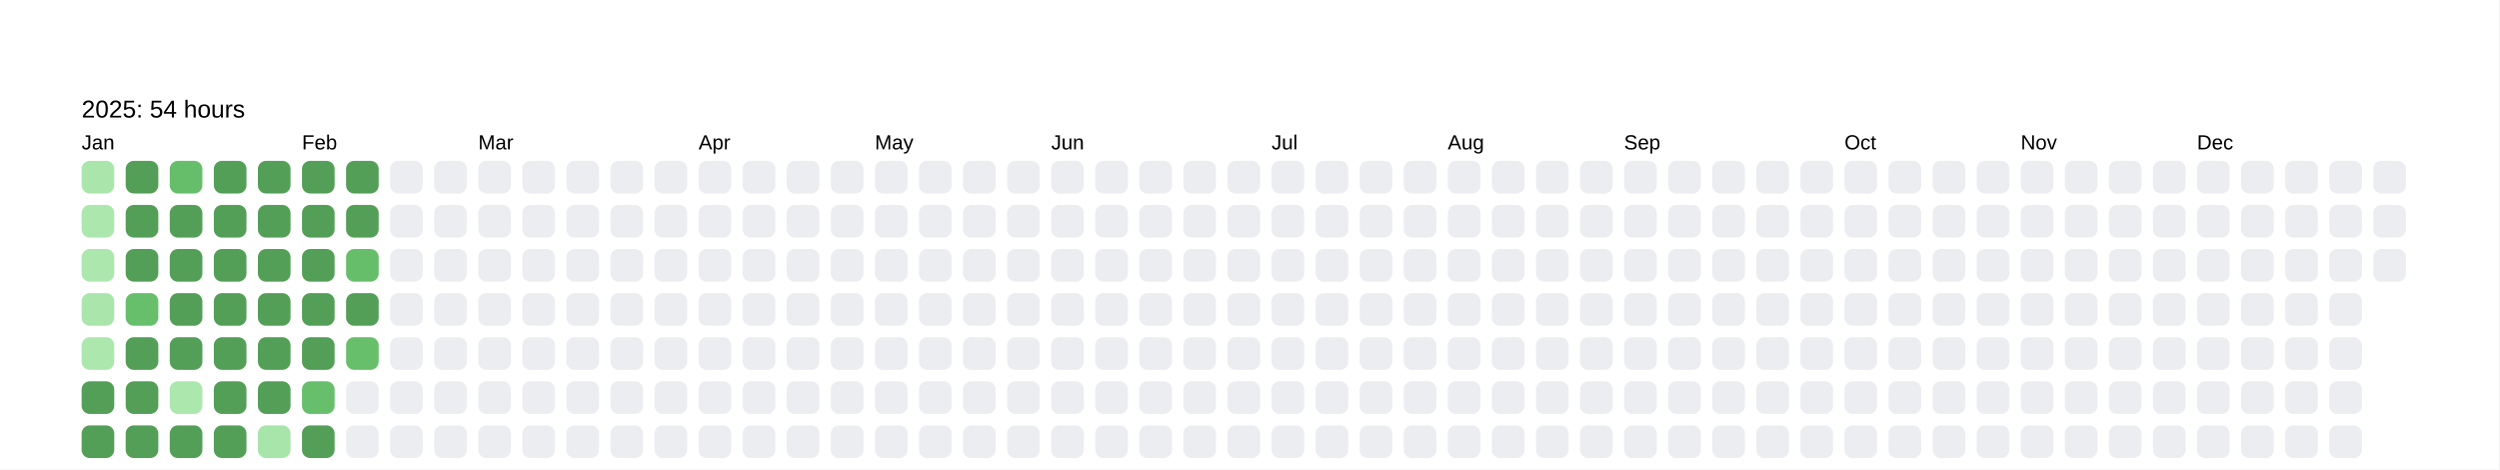
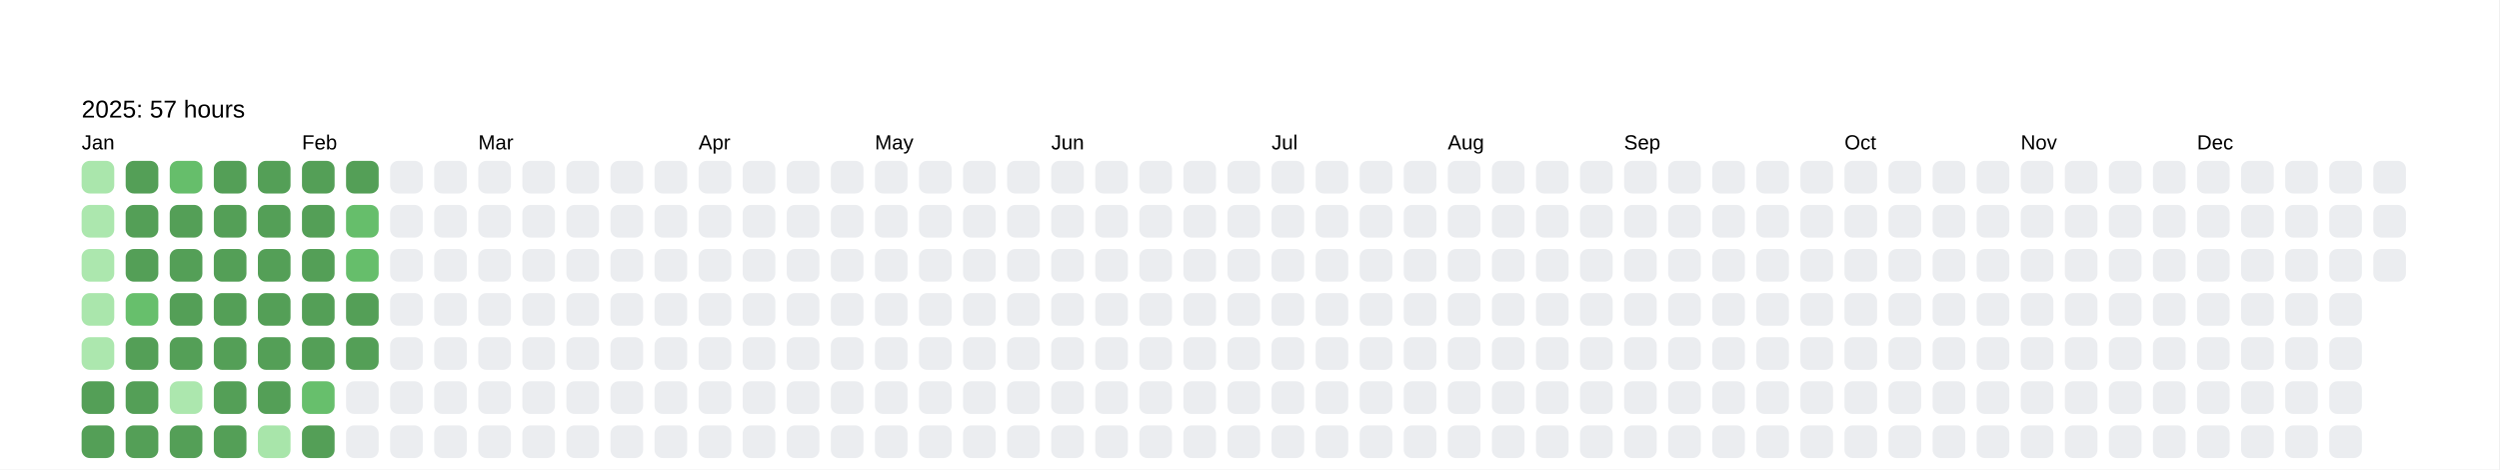
<svg xmlns="http://www.w3.org/2000/svg" baseProfile="full" height="57.5mm" version="1.1" viewBox="0,0,306.2,57.5" width="306.2mm">
  <defs />
  <rect fill="#FFFFFF" height="57.5" width="306.2" x="0" y="0" />
  <text fill="#000000" style="font-size:6px; font-family:Arial; font-weight:bold;" x="10" y="10" />
-   <text fill="#000000" style="font-size:3px; font-family:Arial;" x="10" y="14.4">2025: 54 hours</text>
+   <text fill="#000000" style="font-size:3px; font-family:Arial;" x="10" y="14.4">2025: 57 hours</text>
  <text fill="#000000" style="font-size:2.5px; font-family:Arial" x="10" y="18.3">Jan</text>
  <rect fill="#aae6ac" height="4" rx="1" ry="1" width="4" x="10" y="19.7" />
  <rect fill="#ace7ae" height="4" rx="1" ry="1" width="4" x="10" y="25.1" />
  <rect fill="#ace7ae" height="4" rx="1" ry="1" width="4" x="10" y="30.5" />
  <rect fill="#aae6ac" height="4" rx="1" ry="1" width="4" x="10" y="35.9" />
  <rect fill="#ace7ae" height="4" rx="1" ry="1" width="4" x="10" y="41.3" />
  <rect fill="#549F57" height="4" rx="1" ry="1" width="4" x="10" y="46.7" />
  <rect fill="#549F57" height="4" rx="1" ry="1" width="4" x="10" y="52.1" />
  <rect fill="#549F57" height="4" rx="1" ry="1" width="4" x="15.4" y="19.7" />
  <rect fill="#549F57" height="4" rx="1" ry="1" width="4" x="15.4" y="25.1" />
  <rect fill="#549F57" height="4" rx="1" ry="1" width="4" x="15.4" y="30.5" />
  <rect fill="#67bf6c" height="4" rx="1" ry="1" width="4" x="15.4" y="35.9" />
  <rect fill="#549F57" height="4" rx="1" ry="1" width="4" x="15.4" y="41.3" />
  <rect fill="#549F57" height="4" rx="1" ry="1" width="4" x="15.4" y="46.7" />
  <rect fill="#549F57" height="4" rx="1" ry="1" width="4" x="15.4" y="52.1" />
  <rect fill="#66be6b" height="4" rx="1" ry="1" width="4" x="20.8" y="19.7" />
  <rect fill="#549F57" height="4" rx="1" ry="1" width="4" x="20.8" y="25.1" />
  <rect fill="#549F57" height="4" rx="1" ry="1" width="4" x="20.8" y="30.5" />
  <rect fill="#549F57" height="4" rx="1" ry="1" width="4" x="20.8" y="35.9" />
  <rect fill="#549F57" height="4" rx="1" ry="1" width="4" x="20.8" y="41.3" />
  <rect fill="#ace7ae" height="4" rx="1" ry="1" width="4" x="20.8" y="46.7" />
  <rect fill="#549F57" height="4" rx="1" ry="1" width="4" x="20.8" y="52.1" />
  <rect fill="#549F57" height="4" rx="1" ry="1" width="4" x="26.2" y="19.7" />
  <rect fill="#549F57" height="4" rx="1" ry="1" width="4" x="26.2" y="25.1" />
  <rect fill="#549F57" height="4" rx="1" ry="1" width="4" x="26.2" y="30.5" />
  <rect fill="#549F57" height="4" rx="1" ry="1" width="4" x="26.2" y="35.9" />
  <rect fill="#549F57" height="4" rx="1" ry="1" width="4" x="26.2" y="41.3" />
  <rect fill="#549F57" height="4" rx="1" ry="1" width="4" x="26.2" y="46.7" />
  <rect fill="#549F57" height="4" rx="1" ry="1" width="4" x="26.2" y="52.1" />
  <rect fill="#549F57" height="4" rx="1" ry="1" width="4" x="31.6" y="19.7" />
  <rect fill="#549F57" height="4" rx="1" ry="1" width="4" x="31.6" y="25.1" />
  <rect fill="#549F57" height="4" rx="1" ry="1" width="4" x="31.6" y="30.5" />
  <rect fill="#549F57" height="4" rx="1" ry="1" width="4" x="31.6" y="35.9" />
  <rect fill="#549F57" height="4" rx="1" ry="1" width="4" x="31.6" y="41.3" />
  <rect fill="#549F57" height="4" rx="1" ry="1" width="4" x="31.6" y="46.7" />
  <rect fill="#a8e5aa" height="4" rx="1" ry="1" width="4" x="31.6" y="52.1" />
  <text fill="#000000" style="font-size:2.5px; font-family:Arial" x="37.0" y="18.3">Feb</text>
  <rect fill="#549F57" height="4" rx="1" ry="1" width="4" x="37.0" y="19.7" />
  <rect fill="#549F57" height="4" rx="1" ry="1" width="4" x="37.0" y="25.1" />
  <rect fill="#549F57" height="4" rx="1" ry="1" width="4" x="37.0" y="30.5" />
  <rect fill="#549F57" height="4" rx="1" ry="1" width="4" x="37.0" y="35.9" />
  <rect fill="#549F57" height="4" rx="1" ry="1" width="4" x="37.0" y="41.3" />
  <rect fill="#67bf6c" height="4" rx="1" ry="1" width="4" x="37.0" y="46.7" />
  <rect fill="#549F57" height="4" rx="1" ry="1" width="4" x="37.0" y="52.1" />
  <rect fill="#549F57" height="4" rx="1" ry="1" width="4" x="42.4" y="19.7" />
-   <rect fill="#549F57" height="4" rx="1" ry="1" width="4" x="42.4" y="25.1" />
+   <rect fill="#66be6b" height="4" rx="1" ry="1" width="4" x="42.4" y="25.1" />
  <rect fill="#66be6b" height="4" rx="1" ry="1" width="4" x="42.4" y="30.5" />
  <rect fill="#549F57" height="4" rx="1" ry="1" width="4" x="42.4" y="35.9" />
-   <rect fill="#67bf6c" height="4" rx="1" ry="1" width="4" x="42.4" y="41.3" />
+   <rect fill="#549F57" height="4" rx="1" ry="1" width="4" x="42.4" y="41.3" />
  <rect fill="#EBEDF0" height="4" rx="1" ry="1" width="4" x="42.4" y="46.7" />
  <rect fill="#EBEDF0" height="4" rx="1" ry="1" width="4" x="42.4" y="52.1" />
  <rect fill="#EBEDF0" height="4" rx="1" ry="1" width="4" x="47.8" y="19.7" />
  <rect fill="#EBEDF0" height="4" rx="1" ry="1" width="4" x="47.8" y="25.1" />
  <rect fill="#EBEDF0" height="4" rx="1" ry="1" width="4" x="47.8" y="30.5" />
  <rect fill="#EBEDF0" height="4" rx="1" ry="1" width="4" x="47.8" y="35.9" />
  <rect fill="#EBEDF0" height="4" rx="1" ry="1" width="4" x="47.8" y="41.3" />
  <rect fill="#EBEDF0" height="4" rx="1" ry="1" width="4" x="47.8" y="46.7" />
  <rect fill="#EBEDF0" height="4" rx="1" ry="1" width="4" x="47.8" y="52.1" />
  <rect fill="#EBEDF0" height="4" rx="1" ry="1" width="4" x="53.2" y="19.7" />
  <rect fill="#EBEDF0" height="4" rx="1" ry="1" width="4" x="53.2" y="25.1" />
  <rect fill="#EBEDF0" height="4" rx="1" ry="1" width="4" x="53.2" y="30.5" />
  <rect fill="#EBEDF0" height="4" rx="1" ry="1" width="4" x="53.2" y="35.9" />
  <rect fill="#EBEDF0" height="4" rx="1" ry="1" width="4" x="53.2" y="41.3" />
  <rect fill="#EBEDF0" height="4" rx="1" ry="1" width="4" x="53.2" y="46.7" />
  <rect fill="#EBEDF0" height="4" rx="1" ry="1" width="4" x="53.2" y="52.1" />
  <text fill="#000000" style="font-size:2.5px; font-family:Arial" x="58.6" y="18.3">Mar</text>
  <rect fill="#EBEDF0" height="4" rx="1" ry="1" width="4" x="58.6" y="19.7" />
  <rect fill="#EBEDF0" height="4" rx="1" ry="1" width="4" x="58.6" y="25.1" />
  <rect fill="#EBEDF0" height="4" rx="1" ry="1" width="4" x="58.6" y="30.5" />
  <rect fill="#EBEDF0" height="4" rx="1" ry="1" width="4" x="58.6" y="35.9" />
  <rect fill="#EBEDF0" height="4" rx="1" ry="1" width="4" x="58.6" y="41.3" />
  <rect fill="#EBEDF0" height="4" rx="1" ry="1" width="4" x="58.6" y="46.7" />
  <rect fill="#EBEDF0" height="4" rx="1" ry="1" width="4" x="58.6" y="52.1" />
  <rect fill="#EBEDF0" height="4" rx="1" ry="1" width="4" x="64" y="19.7" />
  <rect fill="#EBEDF0" height="4" rx="1" ry="1" width="4" x="64" y="25.1" />
  <rect fill="#EBEDF0" height="4" rx="1" ry="1" width="4" x="64" y="30.5" />
  <rect fill="#EBEDF0" height="4" rx="1" ry="1" width="4" x="64" y="35.9" />
  <rect fill="#EBEDF0" height="4" rx="1" ry="1" width="4" x="64" y="41.3" />
  <rect fill="#EBEDF0" height="4" rx="1" ry="1" width="4" x="64" y="46.7" />
  <rect fill="#EBEDF0" height="4" rx="1" ry="1" width="4" x="64" y="52.1" />
  <rect fill="#EBEDF0" height="4" rx="1" ry="1" width="4" x="69.4" y="19.7" />
  <rect fill="#EBEDF0" height="4" rx="1" ry="1" width="4" x="69.4" y="25.1" />
  <rect fill="#EBEDF0" height="4" rx="1" ry="1" width="4" x="69.4" y="30.5" />
  <rect fill="#EBEDF0" height="4" rx="1" ry="1" width="4" x="69.4" y="35.9" />
  <rect fill="#EBEDF0" height="4" rx="1" ry="1" width="4" x="69.4" y="41.3" />
  <rect fill="#EBEDF0" height="4" rx="1" ry="1" width="4" x="69.4" y="46.7" />
  <rect fill="#EBEDF0" height="4" rx="1" ry="1" width="4" x="69.4" y="52.1" />
  <rect fill="#EBEDF0" height="4" rx="1" ry="1" width="4" x="74.8" y="19.7" />
  <rect fill="#EBEDF0" height="4" rx="1" ry="1" width="4" x="74.8" y="25.1" />
  <rect fill="#EBEDF0" height="4" rx="1" ry="1" width="4" x="74.8" y="30.5" />
  <rect fill="#EBEDF0" height="4" rx="1" ry="1" width="4" x="74.8" y="35.9" />
  <rect fill="#EBEDF0" height="4" rx="1" ry="1" width="4" x="74.8" y="41.3" />
  <rect fill="#EBEDF0" height="4" rx="1" ry="1" width="4" x="74.8" y="46.7" />
  <rect fill="#EBEDF0" height="4" rx="1" ry="1" width="4" x="74.8" y="52.1" />
  <rect fill="#EBEDF0" height="4" rx="1" ry="1" width="4" x="80.2" y="19.7" />
  <rect fill="#EBEDF0" height="4" rx="1" ry="1" width="4" x="80.2" y="25.1" />
  <rect fill="#EBEDF0" height="4" rx="1" ry="1" width="4" x="80.2" y="30.5" />
  <rect fill="#EBEDF0" height="4" rx="1" ry="1" width="4" x="80.2" y="35.9" />
  <rect fill="#EBEDF0" height="4" rx="1" ry="1" width="4" x="80.2" y="41.3" />
  <rect fill="#EBEDF0" height="4" rx="1" ry="1" width="4" x="80.2" y="46.7" />
  <rect fill="#EBEDF0" height="4" rx="1" ry="1" width="4" x="80.2" y="52.1" />
  <text fill="#000000" style="font-size:2.5px; font-family:Arial" x="85.6" y="18.3">Apr</text>
  <rect fill="#EBEDF0" height="4" rx="1" ry="1" width="4" x="85.6" y="19.7" />
  <rect fill="#EBEDF0" height="4" rx="1" ry="1" width="4" x="85.6" y="25.1" />
  <rect fill="#EBEDF0" height="4" rx="1" ry="1" width="4" x="85.6" y="30.5" />
  <rect fill="#EBEDF0" height="4" rx="1" ry="1" width="4" x="85.6" y="35.9" />
  <rect fill="#EBEDF0" height="4" rx="1" ry="1" width="4" x="85.6" y="41.3" />
  <rect fill="#EBEDF0" height="4" rx="1" ry="1" width="4" x="85.6" y="46.7" />
  <rect fill="#EBEDF0" height="4" rx="1" ry="1" width="4" x="85.6" y="52.1" />
  <rect fill="#EBEDF0" height="4" rx="1" ry="1" width="4" x="91" y="19.7" />
  <rect fill="#EBEDF0" height="4" rx="1" ry="1" width="4" x="91" y="25.1" />
  <rect fill="#EBEDF0" height="4" rx="1" ry="1" width="4" x="91" y="30.5" />
  <rect fill="#EBEDF0" height="4" rx="1" ry="1" width="4" x="91" y="35.9" />
  <rect fill="#EBEDF0" height="4" rx="1" ry="1" width="4" x="91" y="41.3" />
  <rect fill="#EBEDF0" height="4" rx="1" ry="1" width="4" x="91" y="46.7" />
  <rect fill="#EBEDF0" height="4" rx="1" ry="1" width="4" x="91" y="52.1" />
  <rect fill="#EBEDF0" height="4" rx="1" ry="1" width="4" x="96.4" y="19.7" />
  <rect fill="#EBEDF0" height="4" rx="1" ry="1" width="4" x="96.4" y="25.1" />
  <rect fill="#EBEDF0" height="4" rx="1" ry="1" width="4" x="96.4" y="30.5" />
  <rect fill="#EBEDF0" height="4" rx="1" ry="1" width="4" x="96.4" y="35.9" />
  <rect fill="#EBEDF0" height="4" rx="1" ry="1" width="4" x="96.4" y="41.3" />
  <rect fill="#EBEDF0" height="4" rx="1" ry="1" width="4" x="96.4" y="46.7" />
  <rect fill="#EBEDF0" height="4" rx="1" ry="1" width="4" x="96.4" y="52.1" />
  <rect fill="#EBEDF0" height="4" rx="1" ry="1" width="4" x="101.8" y="19.7" />
  <rect fill="#EBEDF0" height="4" rx="1" ry="1" width="4" x="101.8" y="25.1" />
  <rect fill="#EBEDF0" height="4" rx="1" ry="1" width="4" x="101.8" y="30.5" />
  <rect fill="#EBEDF0" height="4" rx="1" ry="1" width="4" x="101.8" y="35.9" />
  <rect fill="#EBEDF0" height="4" rx="1" ry="1" width="4" x="101.8" y="41.3" />
  <rect fill="#EBEDF0" height="4" rx="1" ry="1" width="4" x="101.8" y="46.7" />
  <rect fill="#EBEDF0" height="4" rx="1" ry="1" width="4" x="101.8" y="52.1" />
  <text fill="#000000" style="font-size:2.5px; font-family:Arial" x="107.2" y="18.3">May</text>
  <rect fill="#EBEDF0" height="4" rx="1" ry="1" width="4" x="107.2" y="19.7" />
  <rect fill="#EBEDF0" height="4" rx="1" ry="1" width="4" x="107.2" y="25.1" />
  <rect fill="#EBEDF0" height="4" rx="1" ry="1" width="4" x="107.2" y="30.5" />
  <rect fill="#EBEDF0" height="4" rx="1" ry="1" width="4" x="107.2" y="35.9" />
  <rect fill="#EBEDF0" height="4" rx="1" ry="1" width="4" x="107.2" y="41.3" />
  <rect fill="#EBEDF0" height="4" rx="1" ry="1" width="4" x="107.2" y="46.7" />
  <rect fill="#EBEDF0" height="4" rx="1" ry="1" width="4" x="107.2" y="52.1" />
  <rect fill="#EBEDF0" height="4" rx="1" ry="1" width="4" x="112.6" y="19.7" />
  <rect fill="#EBEDF0" height="4" rx="1" ry="1" width="4" x="112.6" y="25.1" />
  <rect fill="#EBEDF0" height="4" rx="1" ry="1" width="4" x="112.6" y="30.5" />
  <rect fill="#EBEDF0" height="4" rx="1" ry="1" width="4" x="112.6" y="35.9" />
  <rect fill="#EBEDF0" height="4" rx="1" ry="1" width="4" x="112.6" y="41.3" />
  <rect fill="#EBEDF0" height="4" rx="1" ry="1" width="4" x="112.6" y="46.7" />
  <rect fill="#EBEDF0" height="4" rx="1" ry="1" width="4" x="112.6" y="52.1" />
  <rect fill="#EBEDF0" height="4" rx="1" ry="1" width="4" x="118" y="19.7" />
  <rect fill="#EBEDF0" height="4" rx="1" ry="1" width="4" x="118" y="25.1" />
  <rect fill="#EBEDF0" height="4" rx="1" ry="1" width="4" x="118" y="30.5" />
  <rect fill="#EBEDF0" height="4" rx="1" ry="1" width="4" x="118" y="35.9" />
  <rect fill="#EBEDF0" height="4" rx="1" ry="1" width="4" x="118" y="41.3" />
  <rect fill="#EBEDF0" height="4" rx="1" ry="1" width="4" x="118" y="46.7" />
  <rect fill="#EBEDF0" height="4" rx="1" ry="1" width="4" x="118" y="52.1" />
  <rect fill="#EBEDF0" height="4" rx="1" ry="1" width="4" x="123.4" y="19.7" />
  <rect fill="#EBEDF0" height="4" rx="1" ry="1" width="4" x="123.4" y="25.1" />
  <rect fill="#EBEDF0" height="4" rx="1" ry="1" width="4" x="123.4" y="30.5" />
  <rect fill="#EBEDF0" height="4" rx="1" ry="1" width="4" x="123.4" y="35.9" />
  <rect fill="#EBEDF0" height="4" rx="1" ry="1" width="4" x="123.4" y="41.3" />
  <rect fill="#EBEDF0" height="4" rx="1" ry="1" width="4" x="123.4" y="46.7" />
  <rect fill="#EBEDF0" height="4" rx="1" ry="1" width="4" x="123.4" y="52.1" />
  <text fill="#000000" style="font-size:2.5px; font-family:Arial" x="128.8" y="18.3">Jun</text>
  <rect fill="#EBEDF0" height="4" rx="1" ry="1" width="4" x="128.8" y="19.7" />
  <rect fill="#EBEDF0" height="4" rx="1" ry="1" width="4" x="128.8" y="25.1" />
  <rect fill="#EBEDF0" height="4" rx="1" ry="1" width="4" x="128.8" y="30.5" />
  <rect fill="#EBEDF0" height="4" rx="1" ry="1" width="4" x="128.8" y="35.9" />
  <rect fill="#EBEDF0" height="4" rx="1" ry="1" width="4" x="128.8" y="41.3" />
  <rect fill="#EBEDF0" height="4" rx="1" ry="1" width="4" x="128.8" y="46.7" />
  <rect fill="#EBEDF0" height="4" rx="1" ry="1" width="4" x="128.8" y="52.1" />
  <rect fill="#EBEDF0" height="4" rx="1" ry="1" width="4" x="134.2" y="19.7" />
  <rect fill="#EBEDF0" height="4" rx="1" ry="1" width="4" x="134.2" y="25.1" />
  <rect fill="#EBEDF0" height="4" rx="1" ry="1" width="4" x="134.2" y="30.5" />
  <rect fill="#EBEDF0" height="4" rx="1" ry="1" width="4" x="134.2" y="35.9" />
  <rect fill="#EBEDF0" height="4" rx="1" ry="1" width="4" x="134.2" y="41.3" />
  <rect fill="#EBEDF0" height="4" rx="1" ry="1" width="4" x="134.2" y="46.7" />
  <rect fill="#EBEDF0" height="4" rx="1" ry="1" width="4" x="134.2" y="52.1" />
  <rect fill="#EBEDF0" height="4" rx="1" ry="1" width="4" x="139.6" y="19.7" />
  <rect fill="#EBEDF0" height="4" rx="1" ry="1" width="4" x="139.6" y="25.1" />
  <rect fill="#EBEDF0" height="4" rx="1" ry="1" width="4" x="139.6" y="30.5" />
  <rect fill="#EBEDF0" height="4" rx="1" ry="1" width="4" x="139.6" y="35.9" />
  <rect fill="#EBEDF0" height="4" rx="1" ry="1" width="4" x="139.6" y="41.3" />
  <rect fill="#EBEDF0" height="4" rx="1" ry="1" width="4" x="139.6" y="46.7" />
  <rect fill="#EBEDF0" height="4" rx="1" ry="1" width="4" x="139.6" y="52.1" />
  <rect fill="#EBEDF0" height="4" rx="1" ry="1" width="4" x="145" y="19.7" />
  <rect fill="#EBEDF0" height="4" rx="1" ry="1" width="4" x="145" y="25.1" />
  <rect fill="#EBEDF0" height="4" rx="1" ry="1" width="4" x="145" y="30.5" />
  <rect fill="#EBEDF0" height="4" rx="1" ry="1" width="4" x="145" y="35.9" />
  <rect fill="#EBEDF0" height="4" rx="1" ry="1" width="4" x="145" y="41.3" />
  <rect fill="#EBEDF0" height="4" rx="1" ry="1" width="4" x="145" y="46.7" />
  <rect fill="#EBEDF0" height="4" rx="1" ry="1" width="4" x="145" y="52.1" />
  <rect fill="#EBEDF0" height="4" rx="1" ry="1" width="4" x="150.4" y="19.7" />
  <rect fill="#EBEDF0" height="4" rx="1" ry="1" width="4" x="150.4" y="25.1" />
  <rect fill="#EBEDF0" height="4" rx="1" ry="1" width="4" x="150.4" y="30.5" />
  <rect fill="#EBEDF0" height="4" rx="1" ry="1" width="4" x="150.4" y="35.9" />
  <rect fill="#EBEDF0" height="4" rx="1" ry="1" width="4" x="150.4" y="41.3" />
  <rect fill="#EBEDF0" height="4" rx="1" ry="1" width="4" x="150.4" y="46.7" />
  <rect fill="#EBEDF0" height="4" rx="1" ry="1" width="4" x="150.4" y="52.1" />
  <text fill="#000000" style="font-size:2.5px; font-family:Arial" x="155.8" y="18.3">Jul</text>
  <rect fill="#EBEDF0" height="4" rx="1" ry="1" width="4" x="155.8" y="19.7" />
  <rect fill="#EBEDF0" height="4" rx="1" ry="1" width="4" x="155.8" y="25.1" />
  <rect fill="#EBEDF0" height="4" rx="1" ry="1" width="4" x="155.8" y="30.5" />
  <rect fill="#EBEDF0" height="4" rx="1" ry="1" width="4" x="155.8" y="35.9" />
  <rect fill="#EBEDF0" height="4" rx="1" ry="1" width="4" x="155.8" y="41.3" />
  <rect fill="#EBEDF0" height="4" rx="1" ry="1" width="4" x="155.8" y="46.7" />
  <rect fill="#EBEDF0" height="4" rx="1" ry="1" width="4" x="155.8" y="52.1" />
  <rect fill="#EBEDF0" height="4" rx="1" ry="1" width="4" x="161.2" y="19.7" />
  <rect fill="#EBEDF0" height="4" rx="1" ry="1" width="4" x="161.2" y="25.1" />
  <rect fill="#EBEDF0" height="4" rx="1" ry="1" width="4" x="161.2" y="30.5" />
  <rect fill="#EBEDF0" height="4" rx="1" ry="1" width="4" x="161.2" y="35.9" />
  <rect fill="#EBEDF0" height="4" rx="1" ry="1" width="4" x="161.2" y="41.3" />
  <rect fill="#EBEDF0" height="4" rx="1" ry="1" width="4" x="161.2" y="46.7" />
  <rect fill="#EBEDF0" height="4" rx="1" ry="1" width="4" x="161.2" y="52.1" />
  <rect fill="#EBEDF0" height="4" rx="1" ry="1" width="4" x="166.6" y="19.7" />
  <rect fill="#EBEDF0" height="4" rx="1" ry="1" width="4" x="166.6" y="25.1" />
  <rect fill="#EBEDF0" height="4" rx="1" ry="1" width="4" x="166.6" y="30.5" />
  <rect fill="#EBEDF0" height="4" rx="1" ry="1" width="4" x="166.6" y="35.9" />
  <rect fill="#EBEDF0" height="4" rx="1" ry="1" width="4" x="166.6" y="41.3" />
  <rect fill="#EBEDF0" height="4" rx="1" ry="1" width="4" x="166.6" y="46.7" />
  <rect fill="#EBEDF0" height="4" rx="1" ry="1" width="4" x="166.6" y="52.1" />
  <rect fill="#EBEDF0" height="4" rx="1" ry="1" width="4" x="172" y="19.7" />
  <rect fill="#EBEDF0" height="4" rx="1" ry="1" width="4" x="172" y="25.1" />
  <rect fill="#EBEDF0" height="4" rx="1" ry="1" width="4" x="172" y="30.5" />
  <rect fill="#EBEDF0" height="4" rx="1" ry="1" width="4" x="172" y="35.9" />
  <rect fill="#EBEDF0" height="4" rx="1" ry="1" width="4" x="172" y="41.3" />
  <rect fill="#EBEDF0" height="4" rx="1" ry="1" width="4" x="172" y="46.7" />
  <rect fill="#EBEDF0" height="4" rx="1" ry="1" width="4" x="172" y="52.1" />
  <text fill="#000000" style="font-size:2.5px; font-family:Arial" x="177.4" y="18.3">Aug</text>
  <rect fill="#EBEDF0" height="4" rx="1" ry="1" width="4" x="177.4" y="19.7" />
  <rect fill="#EBEDF0" height="4" rx="1" ry="1" width="4" x="177.4" y="25.1" />
  <rect fill="#EBEDF0" height="4" rx="1" ry="1" width="4" x="177.4" y="30.5" />
  <rect fill="#EBEDF0" height="4" rx="1" ry="1" width="4" x="177.4" y="35.9" />
  <rect fill="#EBEDF0" height="4" rx="1" ry="1" width="4" x="177.4" y="41.3" />
  <rect fill="#EBEDF0" height="4" rx="1" ry="1" width="4" x="177.4" y="46.7" />
  <rect fill="#EBEDF0" height="4" rx="1" ry="1" width="4" x="177.4" y="52.1" />
  <rect fill="#EBEDF0" height="4" rx="1" ry="1" width="4" x="182.8" y="19.7" />
  <rect fill="#EBEDF0" height="4" rx="1" ry="1" width="4" x="182.8" y="25.1" />
  <rect fill="#EBEDF0" height="4" rx="1" ry="1" width="4" x="182.8" y="30.5" />
  <rect fill="#EBEDF0" height="4" rx="1" ry="1" width="4" x="182.8" y="35.9" />
  <rect fill="#EBEDF0" height="4" rx="1" ry="1" width="4" x="182.8" y="41.3" />
  <rect fill="#EBEDF0" height="4" rx="1" ry="1" width="4" x="182.8" y="46.7" />
  <rect fill="#EBEDF0" height="4" rx="1" ry="1" width="4" x="182.8" y="52.1" />
  <rect fill="#EBEDF0" height="4" rx="1" ry="1" width="4" x="188.2" y="19.7" />
  <rect fill="#EBEDF0" height="4" rx="1" ry="1" width="4" x="188.2" y="25.1" />
  <rect fill="#EBEDF0" height="4" rx="1" ry="1" width="4" x="188.2" y="30.5" />
  <rect fill="#EBEDF0" height="4" rx="1" ry="1" width="4" x="188.2" y="35.9" />
  <rect fill="#EBEDF0" height="4" rx="1" ry="1" width="4" x="188.2" y="41.3" />
  <rect fill="#EBEDF0" height="4" rx="1" ry="1" width="4" x="188.2" y="46.7" />
  <rect fill="#EBEDF0" height="4" rx="1" ry="1" width="4" x="188.2" y="52.1" />
  <rect fill="#EBEDF0" height="4" rx="1" ry="1" width="4" x="193.6" y="19.7" />
  <rect fill="#EBEDF0" height="4" rx="1" ry="1" width="4" x="193.6" y="25.1" />
  <rect fill="#EBEDF0" height="4" rx="1" ry="1" width="4" x="193.6" y="30.5" />
  <rect fill="#EBEDF0" height="4" rx="1" ry="1" width="4" x="193.6" y="35.9" />
  <rect fill="#EBEDF0" height="4" rx="1" ry="1" width="4" x="193.6" y="41.3" />
  <rect fill="#EBEDF0" height="4" rx="1" ry="1" width="4" x="193.6" y="46.7" />
  <rect fill="#EBEDF0" height="4" rx="1" ry="1" width="4" x="193.6" y="52.1" />
  <text fill="#000000" style="font-size:2.5px; font-family:Arial" x="199" y="18.3">Sep</text>
  <rect fill="#EBEDF0" height="4" rx="1" ry="1" width="4" x="199" y="19.7" />
  <rect fill="#EBEDF0" height="4" rx="1" ry="1" width="4" x="199" y="25.1" />
  <rect fill="#EBEDF0" height="4" rx="1" ry="1" width="4" x="199" y="30.5" />
  <rect fill="#EBEDF0" height="4" rx="1" ry="1" width="4" x="199" y="35.9" />
  <rect fill="#EBEDF0" height="4" rx="1" ry="1" width="4" x="199" y="41.3" />
  <rect fill="#EBEDF0" height="4" rx="1" ry="1" width="4" x="199" y="46.7" />
  <rect fill="#EBEDF0" height="4" rx="1" ry="1" width="4" x="199" y="52.1" />
  <rect fill="#EBEDF0" height="4" rx="1" ry="1" width="4" x="204.4" y="19.7" />
  <rect fill="#EBEDF0" height="4" rx="1" ry="1" width="4" x="204.4" y="25.1" />
  <rect fill="#EBEDF0" height="4" rx="1" ry="1" width="4" x="204.4" y="30.5" />
  <rect fill="#EBEDF0" height="4" rx="1" ry="1" width="4" x="204.4" y="35.9" />
  <rect fill="#EBEDF0" height="4" rx="1" ry="1" width="4" x="204.4" y="41.3" />
  <rect fill="#EBEDF0" height="4" rx="1" ry="1" width="4" x="204.4" y="46.7" />
  <rect fill="#EBEDF0" height="4" rx="1" ry="1" width="4" x="204.4" y="52.1" />
  <rect fill="#EBEDF0" height="4" rx="1" ry="1" width="4" x="209.8" y="19.7" />
  <rect fill="#EBEDF0" height="4" rx="1" ry="1" width="4" x="209.8" y="25.1" />
  <rect fill="#EBEDF0" height="4" rx="1" ry="1" width="4" x="209.8" y="30.5" />
  <rect fill="#EBEDF0" height="4" rx="1" ry="1" width="4" x="209.8" y="35.9" />
  <rect fill="#EBEDF0" height="4" rx="1" ry="1" width="4" x="209.8" y="41.3" />
  <rect fill="#EBEDF0" height="4" rx="1" ry="1" width="4" x="209.8" y="46.7" />
  <rect fill="#EBEDF0" height="4" rx="1" ry="1" width="4" x="209.8" y="52.1" />
  <rect fill="#EBEDF0" height="4" rx="1" ry="1" width="4" x="215.2" y="19.7" />
  <rect fill="#EBEDF0" height="4" rx="1" ry="1" width="4" x="215.2" y="25.1" />
  <rect fill="#EBEDF0" height="4" rx="1" ry="1" width="4" x="215.2" y="30.5" />
  <rect fill="#EBEDF0" height="4" rx="1" ry="1" width="4" x="215.2" y="35.9" />
  <rect fill="#EBEDF0" height="4" rx="1" ry="1" width="4" x="215.2" y="41.3" />
  <rect fill="#EBEDF0" height="4" rx="1" ry="1" width="4" x="215.2" y="46.7" />
  <rect fill="#EBEDF0" height="4" rx="1" ry="1" width="4" x="215.2" y="52.1" />
  <rect fill="#EBEDF0" height="4" rx="1" ry="1" width="4" x="220.6" y="19.7" />
  <rect fill="#EBEDF0" height="4" rx="1" ry="1" width="4" x="220.6" y="25.1" />
  <rect fill="#EBEDF0" height="4" rx="1" ry="1" width="4" x="220.6" y="30.5" />
  <rect fill="#EBEDF0" height="4" rx="1" ry="1" width="4" x="220.6" y="35.9" />
  <rect fill="#EBEDF0" height="4" rx="1" ry="1" width="4" x="220.6" y="41.3" />
  <rect fill="#EBEDF0" height="4" rx="1" ry="1" width="4" x="220.6" y="46.7" />
  <rect fill="#EBEDF0" height="4" rx="1" ry="1" width="4" x="220.6" y="52.1" />
  <text fill="#000000" style="font-size:2.5px; font-family:Arial" x="226" y="18.3">Oct</text>
  <rect fill="#EBEDF0" height="4" rx="1" ry="1" width="4" x="226" y="19.7" />
  <rect fill="#EBEDF0" height="4" rx="1" ry="1" width="4" x="226" y="25.1" />
  <rect fill="#EBEDF0" height="4" rx="1" ry="1" width="4" x="226" y="30.5" />
  <rect fill="#EBEDF0" height="4" rx="1" ry="1" width="4" x="226" y="35.9" />
  <rect fill="#EBEDF0" height="4" rx="1" ry="1" width="4" x="226" y="41.3" />
  <rect fill="#EBEDF0" height="4" rx="1" ry="1" width="4" x="226" y="46.7" />
  <rect fill="#EBEDF0" height="4" rx="1" ry="1" width="4" x="226" y="52.1" />
  <rect fill="#EBEDF0" height="4" rx="1" ry="1" width="4" x="231.4" y="19.7" />
  <rect fill="#EBEDF0" height="4" rx="1" ry="1" width="4" x="231.4" y="25.1" />
  <rect fill="#EBEDF0" height="4" rx="1" ry="1" width="4" x="231.4" y="30.5" />
  <rect fill="#EBEDF0" height="4" rx="1" ry="1" width="4" x="231.4" y="35.9" />
  <rect fill="#EBEDF0" height="4" rx="1" ry="1" width="4" x="231.4" y="41.3" />
  <rect fill="#EBEDF0" height="4" rx="1" ry="1" width="4" x="231.4" y="46.7" />
  <rect fill="#EBEDF0" height="4" rx="1" ry="1" width="4" x="231.4" y="52.1" />
  <rect fill="#EBEDF0" height="4" rx="1" ry="1" width="4" x="236.8" y="19.7" />
  <rect fill="#EBEDF0" height="4" rx="1" ry="1" width="4" x="236.8" y="25.1" />
  <rect fill="#EBEDF0" height="4" rx="1" ry="1" width="4" x="236.8" y="30.5" />
  <rect fill="#EBEDF0" height="4" rx="1" ry="1" width="4" x="236.8" y="35.9" />
  <rect fill="#EBEDF0" height="4" rx="1" ry="1" width="4" x="236.8" y="41.3" />
  <rect fill="#EBEDF0" height="4" rx="1" ry="1" width="4" x="236.8" y="46.7" />
  <rect fill="#EBEDF0" height="4" rx="1" ry="1" width="4" x="236.8" y="52.1" />
  <rect fill="#EBEDF0" height="4" rx="1" ry="1" width="4" x="242.2" y="19.7" />
  <rect fill="#EBEDF0" height="4" rx="1" ry="1" width="4" x="242.2" y="25.1" />
  <rect fill="#EBEDF0" height="4" rx="1" ry="1" width="4" x="242.2" y="30.5" />
  <rect fill="#EBEDF0" height="4" rx="1" ry="1" width="4" x="242.2" y="35.9" />
  <rect fill="#EBEDF0" height="4" rx="1" ry="1" width="4" x="242.2" y="41.3" />
  <rect fill="#EBEDF0" height="4" rx="1" ry="1" width="4" x="242.2" y="46.7" />
  <rect fill="#EBEDF0" height="4" rx="1" ry="1" width="4" x="242.2" y="52.1" />
  <text fill="#000000" style="font-size:2.5px; font-family:Arial" x="247.6" y="18.3">Nov</text>
  <rect fill="#EBEDF0" height="4" rx="1" ry="1" width="4" x="247.6" y="19.7" />
  <rect fill="#EBEDF0" height="4" rx="1" ry="1" width="4" x="247.6" y="25.1" />
  <rect fill="#EBEDF0" height="4" rx="1" ry="1" width="4" x="247.6" y="30.5" />
  <rect fill="#EBEDF0" height="4" rx="1" ry="1" width="4" x="247.6" y="35.9" />
  <rect fill="#EBEDF0" height="4" rx="1" ry="1" width="4" x="247.6" y="41.3" />
  <rect fill="#EBEDF0" height="4" rx="1" ry="1" width="4" x="247.6" y="46.7" />
  <rect fill="#EBEDF0" height="4" rx="1" ry="1" width="4" x="247.6" y="52.1" />
  <rect fill="#EBEDF0" height="4" rx="1" ry="1" width="4" x="253" y="19.7" />
  <rect fill="#EBEDF0" height="4" rx="1" ry="1" width="4" x="253" y="25.1" />
  <rect fill="#EBEDF0" height="4" rx="1" ry="1" width="4" x="253" y="30.5" />
  <rect fill="#EBEDF0" height="4" rx="1" ry="1" width="4" x="253" y="35.9" />
  <rect fill="#EBEDF0" height="4" rx="1" ry="1" width="4" x="253" y="41.3" />
  <rect fill="#EBEDF0" height="4" rx="1" ry="1" width="4" x="253" y="46.7" />
  <rect fill="#EBEDF0" height="4" rx="1" ry="1" width="4" x="253" y="52.1" />
  <rect fill="#EBEDF0" height="4" rx="1" ry="1" width="4" x="258.4" y="19.7" />
  <rect fill="#EBEDF0" height="4" rx="1" ry="1" width="4" x="258.4" y="25.1" />
  <rect fill="#EBEDF0" height="4" rx="1" ry="1" width="4" x="258.4" y="30.5" />
  <rect fill="#EBEDF0" height="4" rx="1" ry="1" width="4" x="258.4" y="35.9" />
  <rect fill="#EBEDF0" height="4" rx="1" ry="1" width="4" x="258.4" y="41.3" />
  <rect fill="#EBEDF0" height="4" rx="1" ry="1" width="4" x="258.4" y="46.7" />
  <rect fill="#EBEDF0" height="4" rx="1" ry="1" width="4" x="258.4" y="52.1" />
  <rect fill="#EBEDF0" height="4" rx="1" ry="1" width="4" x="263.8" y="19.7" />
  <rect fill="#EBEDF0" height="4" rx="1" ry="1" width="4" x="263.8" y="25.1" />
  <rect fill="#EBEDF0" height="4" rx="1" ry="1" width="4" x="263.8" y="30.5" />
  <rect fill="#EBEDF0" height="4" rx="1" ry="1" width="4" x="263.8" y="35.9" />
  <rect fill="#EBEDF0" height="4" rx="1" ry="1" width="4" x="263.8" y="41.3" />
  <rect fill="#EBEDF0" height="4" rx="1" ry="1" width="4" x="263.8" y="46.7" />
  <rect fill="#EBEDF0" height="4" rx="1" ry="1" width="4" x="263.8" y="52.1" />
  <text fill="#000000" style="font-size:2.5px; font-family:Arial" x="269.2" y="18.3">Dec</text>
  <rect fill="#EBEDF0" height="4" rx="1" ry="1" width="4" x="269.2" y="19.7" />
  <rect fill="#EBEDF0" height="4" rx="1" ry="1" width="4" x="269.2" y="25.1" />
  <rect fill="#EBEDF0" height="4" rx="1" ry="1" width="4" x="269.2" y="30.5" />
  <rect fill="#EBEDF0" height="4" rx="1" ry="1" width="4" x="269.2" y="35.9" />
  <rect fill="#EBEDF0" height="4" rx="1" ry="1" width="4" x="269.2" y="41.3" />
  <rect fill="#EBEDF0" height="4" rx="1" ry="1" width="4" x="269.2" y="46.7" />
  <rect fill="#EBEDF0" height="4" rx="1" ry="1" width="4" x="269.2" y="52.1" />
  <rect fill="#EBEDF0" height="4" rx="1" ry="1" width="4" x="274.6" y="19.7" />
  <rect fill="#EBEDF0" height="4" rx="1" ry="1" width="4" x="274.6" y="25.1" />
  <rect fill="#EBEDF0" height="4" rx="1" ry="1" width="4" x="274.6" y="30.5" />
  <rect fill="#EBEDF0" height="4" rx="1" ry="1" width="4" x="274.6" y="35.9" />
  <rect fill="#EBEDF0" height="4" rx="1" ry="1" width="4" x="274.6" y="41.3" />
  <rect fill="#EBEDF0" height="4" rx="1" ry="1" width="4" x="274.6" y="46.7" />
  <rect fill="#EBEDF0" height="4" rx="1" ry="1" width="4" x="274.6" y="52.1" />
  <rect fill="#EBEDF0" height="4" rx="1" ry="1" width="4" x="280" y="19.7" />
  <rect fill="#EBEDF0" height="4" rx="1" ry="1" width="4" x="280" y="25.1" />
  <rect fill="#EBEDF0" height="4" rx="1" ry="1" width="4" x="280" y="30.5" />
  <rect fill="#EBEDF0" height="4" rx="1" ry="1" width="4" x="280" y="35.9" />
  <rect fill="#EBEDF0" height="4" rx="1" ry="1" width="4" x="280" y="41.3" />
  <rect fill="#EBEDF0" height="4" rx="1" ry="1" width="4" x="280" y="46.7" />
  <rect fill="#EBEDF0" height="4" rx="1" ry="1" width="4" x="280" y="52.1" />
  <rect fill="#EBEDF0" height="4" rx="1" ry="1" width="4" x="285.4" y="19.7" />
  <rect fill="#EBEDF0" height="4" rx="1" ry="1" width="4" x="285.4" y="25.1" />
  <rect fill="#EBEDF0" height="4" rx="1" ry="1" width="4" x="285.4" y="30.5" />
  <rect fill="#EBEDF0" height="4" rx="1" ry="1" width="4" x="285.4" y="35.9" />
  <rect fill="#EBEDF0" height="4" rx="1" ry="1" width="4" x="285.4" y="41.3" />
  <rect fill="#EBEDF0" height="4" rx="1" ry="1" width="4" x="285.4" y="46.7" />
  <rect fill="#EBEDF0" height="4" rx="1" ry="1" width="4" x="285.4" y="52.1" />
  <rect fill="#EBEDF0" height="4" rx="1" ry="1" width="4" x="290.8" y="19.7" />
  <rect fill="#EBEDF0" height="4" rx="1" ry="1" width="4" x="290.8" y="25.1" />
  <rect fill="#EBEDF0" height="4" rx="1" ry="1" width="4" x="290.8" y="30.5" />
</svg>
